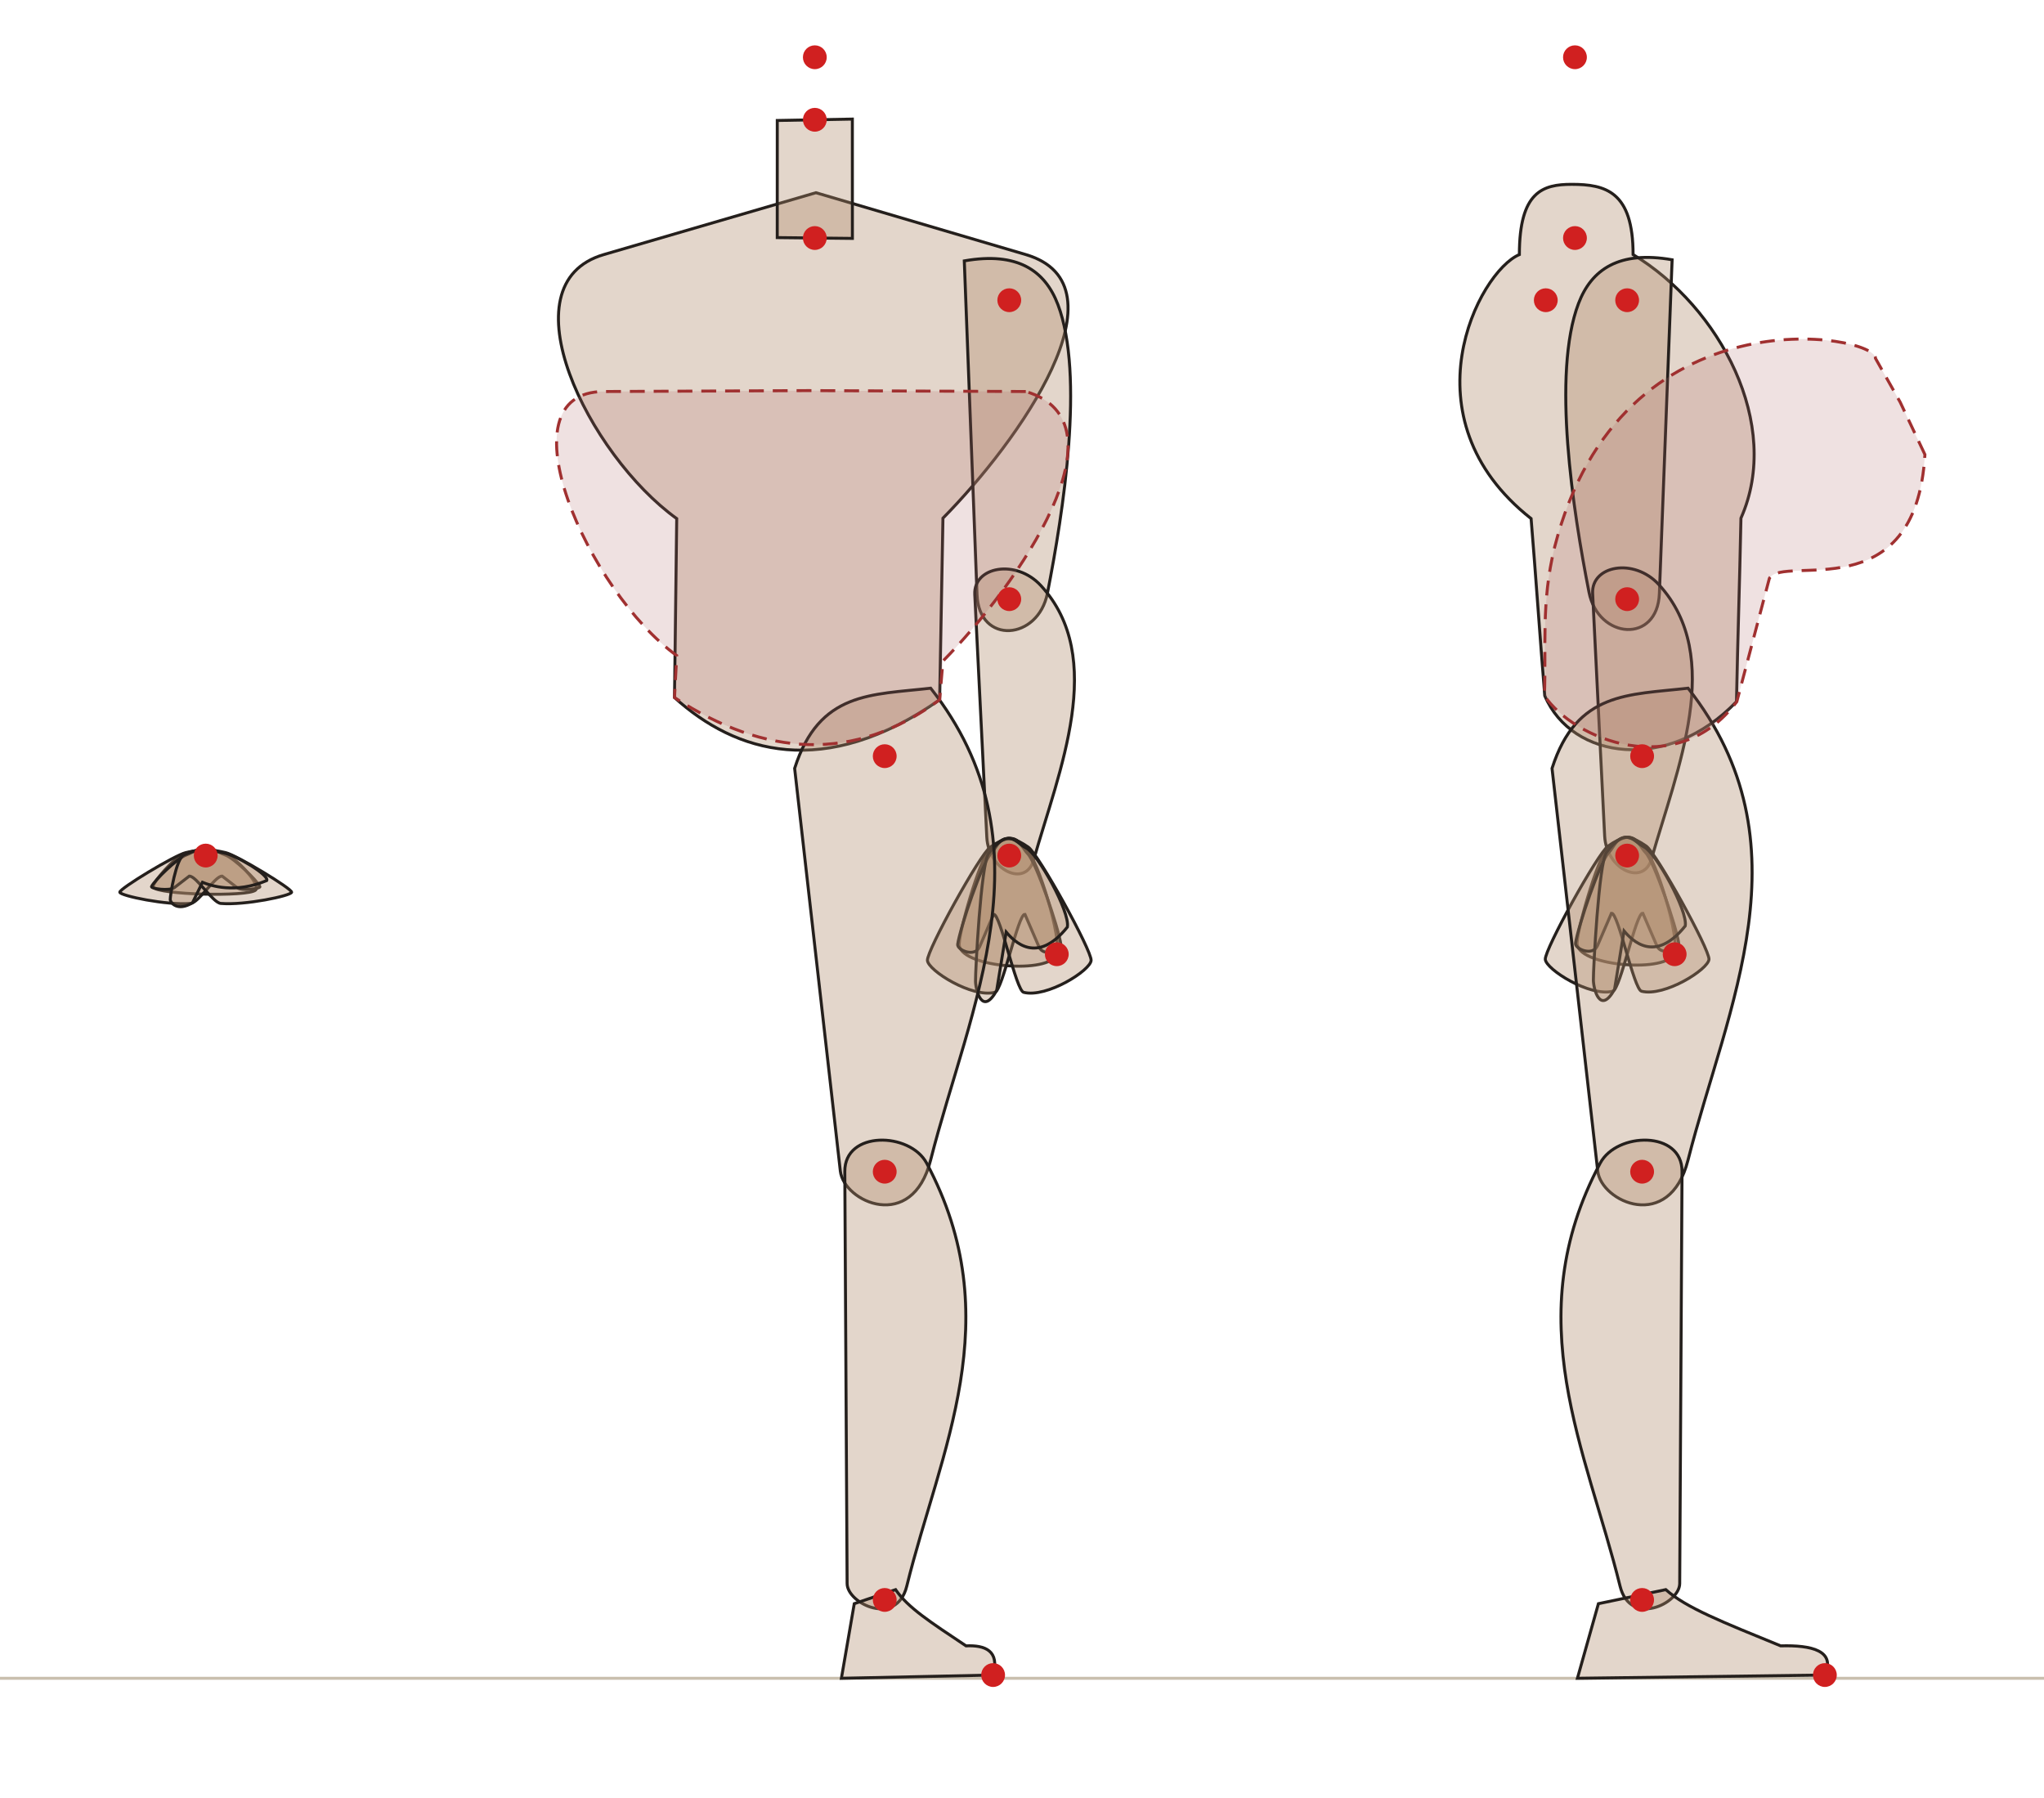
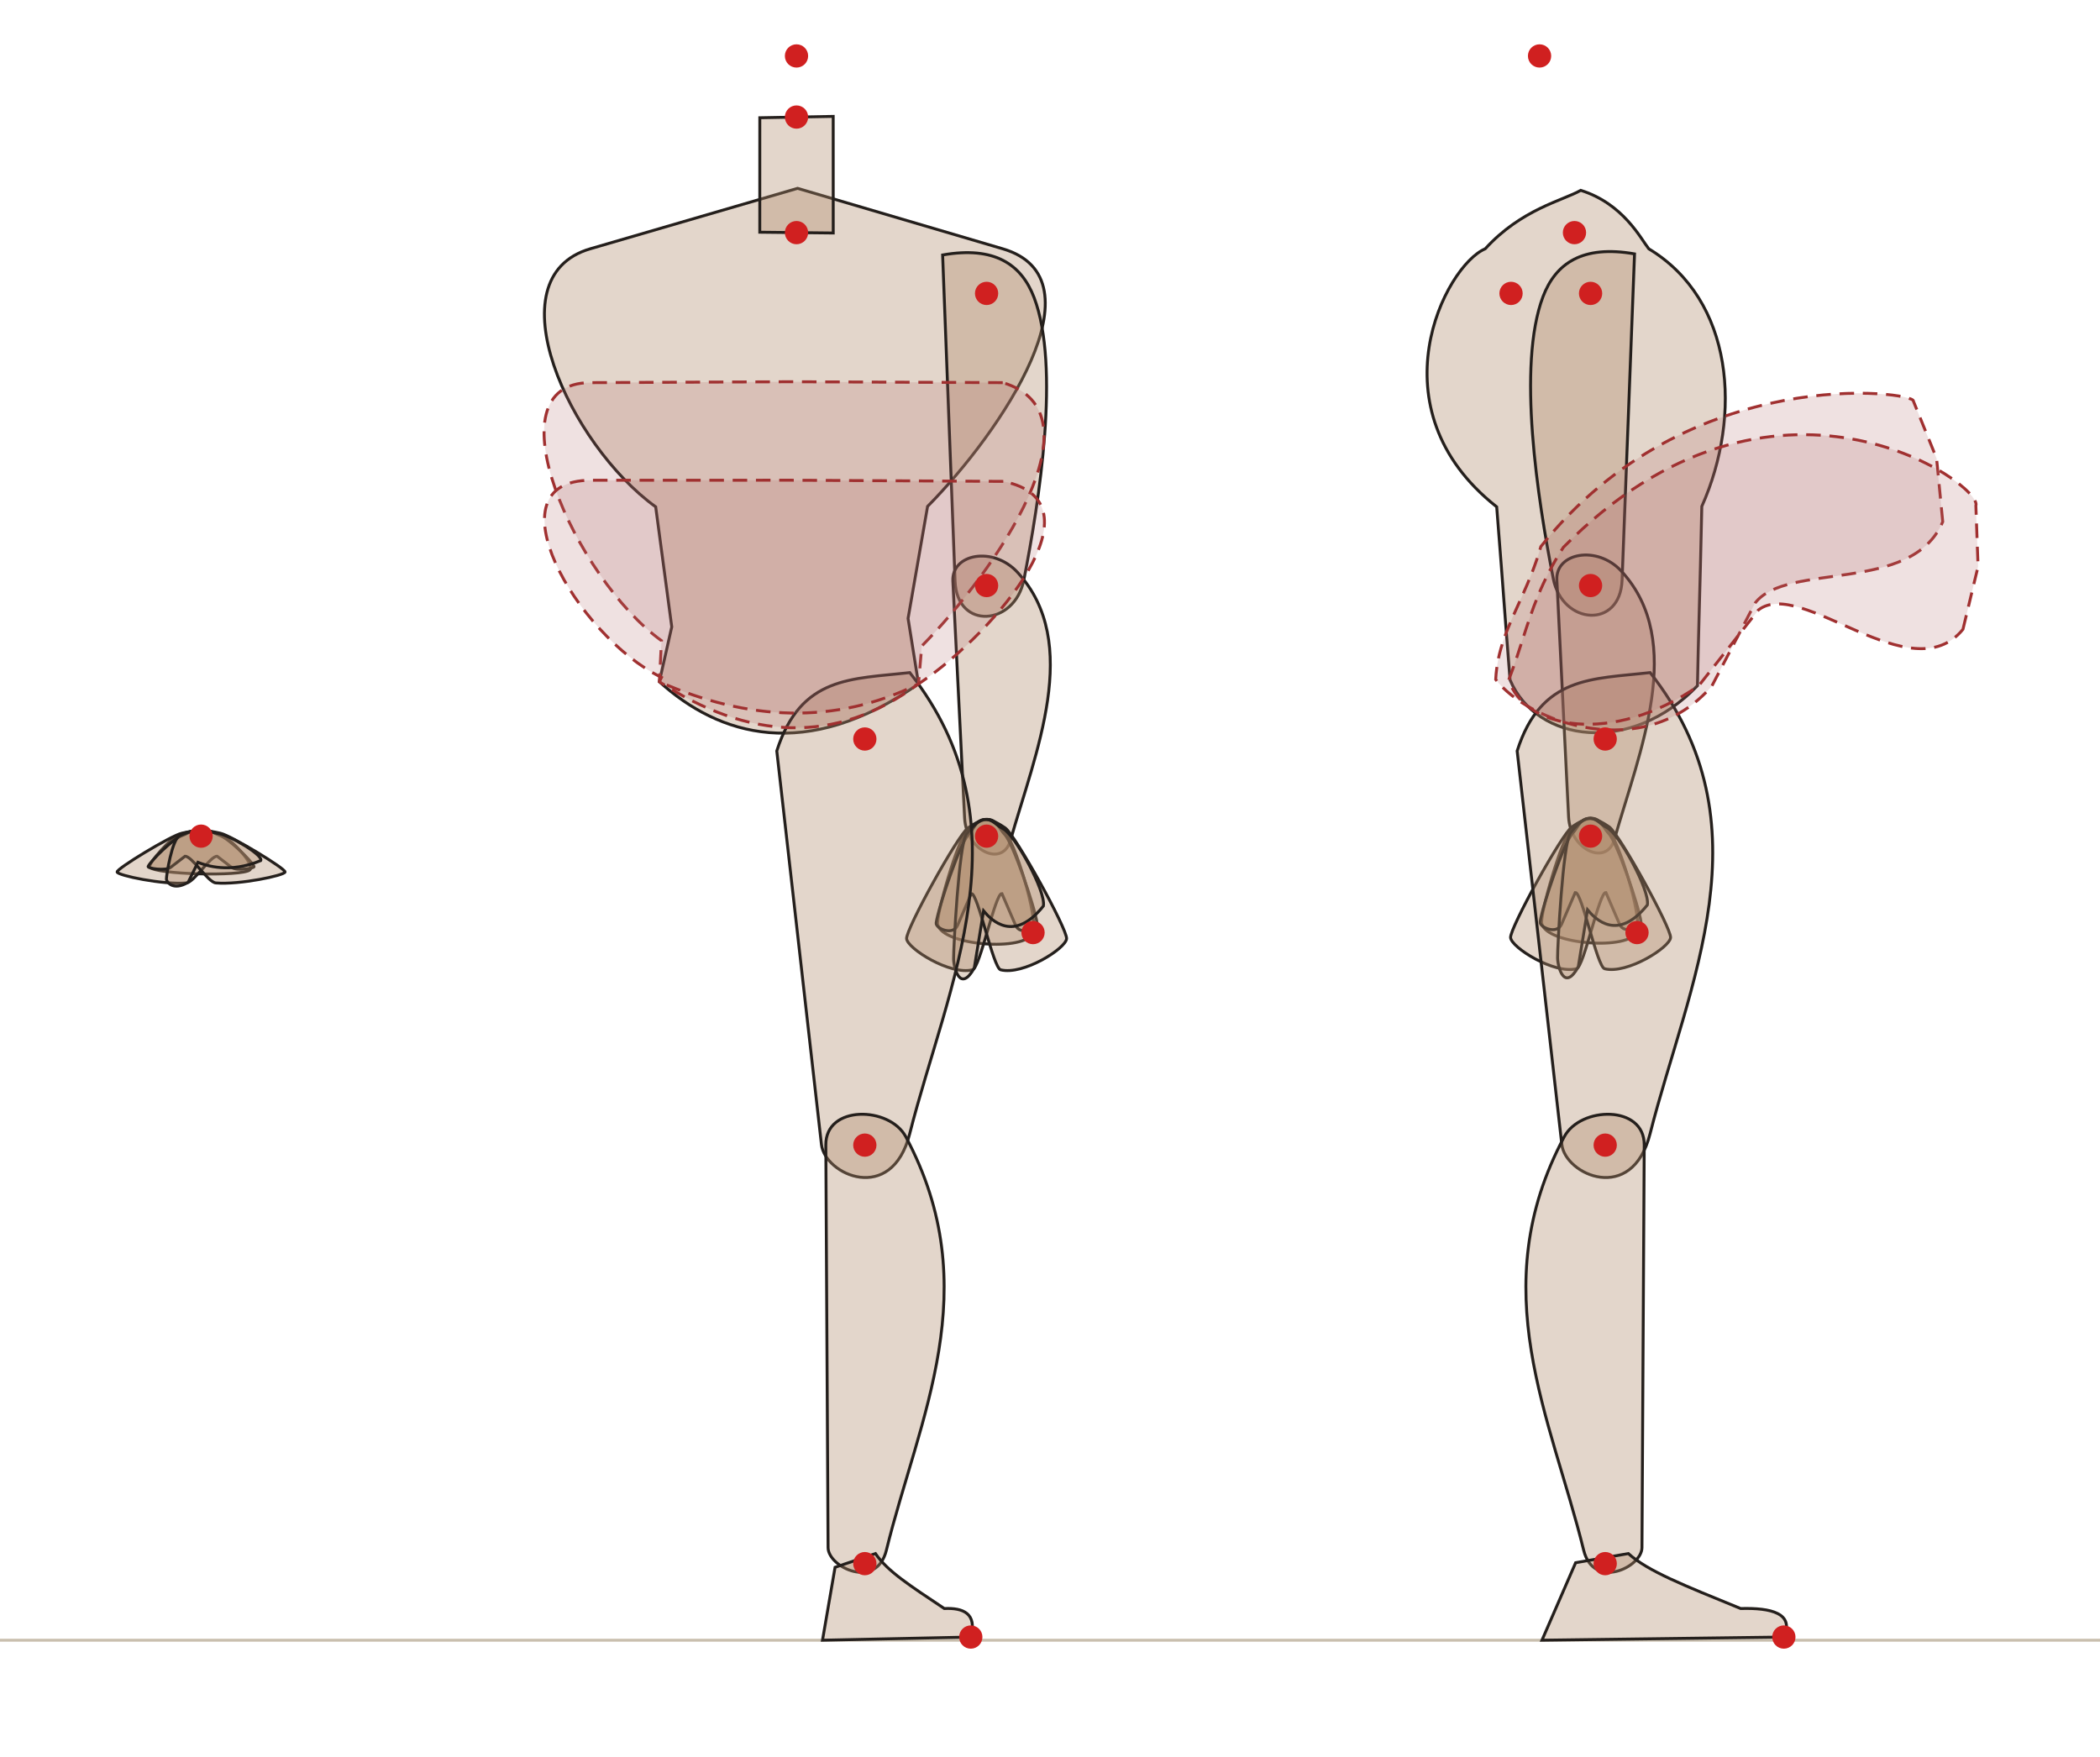
- <svg xmlns="http://www.w3.org/2000/svg" width="686.61" height="603.73" viewBox="-271.11 -563.73 686.61 603.73">
-   <line x1="-271.11" x2="415.5" y1="0" y2="0" stroke="#c9bfae" stroke-width="1" />
+ <svg xmlns="http://www.w3.org/2000/svg" width="721.64" height="603.73" viewBox="-271.11 -563.73 721.64 603.73">
+   <line x1="-271.11" x2="450.53" y1="0" y2="0" stroke="#c9bfae" stroke-width="1" />
  <g id="front">
-     <path id="front-torso" style="fill:#b08a6a;fill-opacity:0.35;stroke:#241f1c;stroke-width:1" d="M 73.47 -478.22 L 2.97 -499 L -68.28 -478.22 C -102.01 -468.38 -73.41 -410.86 -43.79 -389.53 L -44.53 -329.42 C -24.01 -310.86 5.75 -301.63 44.53 -328.68 L 45.64 -389.68 C 71.1 -415.48 108.35 -467.94 73.47 -478.22 Z" />
+     <path id="front-torso" style="fill:#b08a6a;fill-opacity:0.35;stroke:#241f1c;stroke-width:1" d="M 73.47 -478.22 L 2.97 -499 L -68.28 -478.22 C -102.01 -468.38 -75.41 -410.86 -45.79 -389.53 L -40.27 -348.28 L -44.53 -329.42 C -24.01 -310.86 5.75 -301.63 44.53 -328.68 L 40.94 -351.18 L 47.64 -389.68 C 73.1 -415.48 108.35 -467.94 73.47 -478.22 Z" />
    <path id="front-neck" style="fill:#b08a6a;fill-opacity:0.35;stroke:#241f1c;stroke-width:1" d="M 15.22 -483.65 L 15.21 -523.73 L -10.01 -523.26 L -10.02 -483.92 L 15.22 -483.65 Z" />
    <path id="front-upper-arm" style="fill:#b08a6a;fill-opacity:0.35;stroke:#241f1c;stroke-width:1" d="M 80.73 -364.44 C 77.61 -348.59 57.73 -347.04 57.09 -363.99 L 52.81 -476.1 C 70.65 -479.24 79.9 -472.88 84.25 -461.44 C 93.27 -437.71 86.07 -391.65 80.73 -364.44 Z" />
    <path id="front-forearm" style="fill:#b08a6a;fill-opacity:0.35;stroke:#241f1c;stroke-width:1" d="M 78.54 -367.03 C 100.85 -342.77 84.62 -304.84 76.12 -274.89 C 73.45 -265.48 60.93 -271.27 60.37 -282.53 L 56.33 -364.03 C 55.86 -373.39 70.19 -376.12 78.54 -367.03 Z" />
    <path id="front-hand-fist" style="fill:#b08a6a;fill-opacity:0.35;stroke:#241f1c;stroke-width:1" d="M 74.01 -277.78 C 77.44 -275.26 85.72 -248.15 83.88 -243.21 C 81.36 -236.49 52.65 -238.72 51.15 -245.98 C 50.48 -249.23 58.08 -275.42 61.22 -278.3 C 69.62 -285.97 70.87 -280.09 74.01 -277.78 Z" />
    <path id="front-hand-out" style="fill:#b08a6a;fill-opacity:0.35;stroke:#241f1c;stroke-width:1" d="M 74.14 -276.94 C 76.97 -274.04 84.43 -252.19 85.25 -246.55 C 85.54 -244.64 79.48 -242 77.89 -245.7 L 73.18 -256.62 C 70.9 -256.88 65.69 -231.07 63.09 -230.41 C 55.37 -228.45 40.65 -237.75 40.43 -241.13 C 40.21 -244.44 58.05 -276.77 61.55 -279.19 C 70.91 -285.65 71.43 -279.73 74.14 -276.94 Z" />
    <path id="front-hand-in" style="fill:#b08a6a;fill-opacity:0.35;stroke:#241f1c;stroke-width:1" d="M 61.7 -276.94 C 58.87 -274.04 51.41 -252.19 50.59 -246.55 C 50.3 -244.64 56.36 -242 57.95 -245.7 L 62.66 -256.62 C 64.94 -256.88 70.15 -231.07 72.75 -230.41 C 80.47 -228.45 95.19 -237.75 95.41 -241.13 C 95.63 -244.44 77.79 -276.77 74.29 -279.19 C 64.93 -285.65 64.41 -279.73 61.7 -276.94 Z" />
    <path id="front-hand-point" style="fill:#b08a6a;fill-opacity:0.35;stroke:#241f1c;stroke-width:1" d="M 73.64 -278.86 C 77.48 -277.01 88.35 -257.53 87.44 -252.34 C 77.23 -239.56 69.61 -247.41 66.88 -250.66 L 63.69 -231.04 C 58.87 -222.38 56.65 -230.96 56.58 -234.12 C 56.52 -237.45 58.41 -273.64 60.98 -277.05 C 67.84 -286.11 70.14 -280.56 73.64 -278.86 Z" />
    <path id="front-thigh" style="fill:#b08a6a;fill-opacity:0.35;stroke:#241f1c;stroke-width:1" d="M 41.52 -332.57 C 82.6 -280.35 54.54 -225.44 41.49 -174.03 C 35.29 -149.59 12.35 -159.97 11.17 -170.37 L -4.18 -305.63 C 4.08 -331.52 21.6 -330.28 41.52 -332.57 Z" />
    <path id="front-shin" style="fill:#b08a6a;fill-opacity:0.35;stroke:#241f1c;stroke-width:1" d="M 40.15 -173.05 C 68.07 -120.75 44.69 -76.52 33.49 -30.96 C 30.08 -17.09 13.49 -25.09 13.45 -31.81 L 12.67 -170.22 C 12.59 -184.05 34.55 -183.52 40.15 -173.05 Z" />
    <path id="front-foot" style="fill:#b08a6a;fill-opacity:0.35;stroke:#241f1c;stroke-width:1" d="M 29.73 -29.78 C 33.88 -23.7 41.39 -18.9 53.39 -10.89 C 59.76 -11.18 64.77 -9.29 62.49 -1.09 L 11.53 0 L 15.85 -25.06 L 29.73 -29.78 Z" />
  </g>
  <g id="front-bend">
-     <path id="front-bend-torso" style="fill:#b06a6a;fill-opacity:0.2;stroke:#a03030;stroke-width:1;stroke-dasharray:5 3" d="M 73.47 -432.22 L 0.34 -432.53 L -68.28 -432.22 C -103.42 -432.06 -73.41 -364.86 -43.79 -343.53 L -44.53 -329.42 C -14.19 -309.58 15.84 -307.37 44.53 -328.68 L 45.64 -341.68 C 71.1 -367.48 108.35 -421.94 73.47 -432.22 Z" />
+     <path id="front-bend-torso" style="fill:#b06a6a;fill-opacity:0.2;stroke:#a03030;stroke-width:1;stroke-dasharray:5 3" d="M 73.47 -432.22 L 0.34 -432.53 L -68.28 -432.22 C -103.42 -432.06 -73.41 -364.86 -43.79 -343.53 L -44.08 -338.02 L -44.53 -329.42 C -14.19 -309.58 15.84 -307.37 44.53 -328.68 L 45.25 -337.14 L 45.64 -341.68 C 71.1 -367.48 108.35 -421.94 73.47 -432.22 Z" />
+     <path id="front-bend-torso-2" style="fill:#b06a6a;fill-opacity:0.2;stroke:#a03030;stroke-width:1;stroke-dasharray:5 3" d="M 73.66 -398.28 L 0.53 -398.69 L -68.09 -398.67 C -103.23 -398.66 -73.37 -345.35 -43.79 -330.91 L -44.19 -330.1 L -44.53 -329.42 C -14.23 -315.99 15.8 -314.42 44.53 -328.68 L 45.15 -329.1 L 45.64 -329.43 C 71.15 -346.72 108.52 -391.27 73.66 -398.28 Z" />
  </g>
  <g id="side">
-     <path id="side-torso" style="fill:#b08a6a;fill-opacity:0.35;stroke:#241f1c;stroke-width:1" d="M 277.47 -478.22 C 277.47 -499.45 268.19 -501.81 256.85 -501.81 C 247.18 -501.81 239.27 -499.45 239.27 -478.22 C 225.54 -472.44 200.25 -423.37 243.21 -389.53 C 244.74 -371 246.27 -348.57 247.8 -330.04 C 256.96 -308.44 289.33 -304.13 312.2 -328.06 C 312.7 -352.33 313.2 -365.41 313.7 -389.68 C 327.69 -421.14 306.63 -460.62 277.47 -478.22 Z" />
+     <path id="side-torso" style="fill:#b08a6a;fill-opacity:0.35;stroke:#241f1c;stroke-width:1" d="M 295.47 -478.22 C 292.77 -481.6 286.76 -493.72 272.09 -498.31 C 266.06 -494.83 251.76 -491.91 239.27 -478.22 C 225.54 -472.44 200.25 -423.37 243.21 -389.53 C 244.26 -376.78 245.32 -362.18 246.37 -348.28 C 246.85 -341.98 247.32 -335.82 247.8 -330.04 C 256.96 -308.44 289.33 -304.13 312.2 -328.06 C 312.38 -336.89 312.56 -344.23 312.75 -351.18 C 313.06 -363.32 313.38 -374.24 313.7 -389.68 C 327.69 -421.14 324.63 -460.62 295.47 -478.22 Z" />
    <path id="side-upper-arm" style="fill:#b08a6a;fill-opacity:0.35;stroke:#241f1c;stroke-width:1" d="M 286.3 -364.36 C 285.66 -347.41 265.78 -348.96 262.66 -364.81 C 257.32 -392.02 250.12 -438.08 259.14 -461.81 C 263.49 -473.25 272.74 -479.61 290.58 -476.47 L 286.3 -364.36 Z" />
    <path id="side-forearm" style="fill:#b08a6a;fill-opacity:0.35;stroke:#241f1c;stroke-width:1" d="M 286.09 -367.4 C 308.4 -343.14 292.17 -305.21 283.67 -275.26 C 281 -265.85 268.48 -271.64 267.92 -282.9 L 263.88 -364.4 C 263.41 -373.76 277.74 -376.49 286.09 -367.4 Z" />
    <path id="side-hand-fist" style="fill:#b08a6a;fill-opacity:0.35;stroke:#241f1c;stroke-width:1" d="M 281.56 -278.15 C 284.99 -275.63 293.27 -248.52 291.43 -243.58 C 288.91 -236.86 260.2 -239.09 258.7 -246.35 C 258.03 -249.6 265.63 -275.79 268.77 -278.67 C 277.17 -286.34 278.42 -280.46 281.56 -278.15 Z" />
    <path id="side-hand-out" style="fill:#b08a6a;fill-opacity:0.35;stroke:#241f1c;stroke-width:1" d="M 281.69 -277.31 C 284.52 -274.41 291.98 -252.56 292.8 -246.92 C 293.09 -245.01 287.03 -242.37 285.44 -246.07 L 280.73 -256.99 C 278.45 -257.25 273.24 -231.44 270.64 -230.78 C 262.92 -228.82 248.2 -238.12 247.98 -241.5 C 247.76 -244.81 265.6 -277.14 269.1 -279.56 C 278.46 -286.02 278.98 -280.1 281.69 -277.31 Z" />
    <path id="side-hand-in" style="fill:#b08a6a;fill-opacity:0.35;stroke:#241f1c;stroke-width:1" d="M 269.25 -277.31 C 266.42 -274.41 258.96 -252.56 258.14 -246.92 C 257.85 -245.01 263.91 -242.37 265.5 -246.07 L 270.21 -256.99 C 272.49 -257.25 277.7 -231.44 280.3 -230.78 C 288.02 -228.82 302.74 -238.12 302.96 -241.5 C 303.18 -244.81 285.34 -277.14 281.84 -279.56 C 272.48 -286.02 271.96 -280.1 269.25 -277.31 Z" />
    <path id="side-hand-point" style="fill:#b08a6a;fill-opacity:0.35;stroke:#241f1c;stroke-width:1" d="M 281.19 -279.23 C 285.03 -277.38 295.9 -257.9 294.99 -252.71 C 284.78 -239.93 277.16 -247.78 274.43 -251.03 L 271.24 -231.41 C 266.42 -222.75 264.2 -231.33 264.13 -234.49 C 264.07 -237.82 265.96 -274.01 268.53 -277.42 C 275.39 -286.48 277.69 -280.93 281.19 -279.23 Z" />
    <path id="side-thigh" style="fill:#b08a6a;fill-opacity:0.35;stroke:#241f1c;stroke-width:1" d="M 295.94 -332.57 C 337.02 -280.35 308.96 -225.44 295.91 -174.03 C 289.71 -149.59 266.77 -159.97 265.59 -170.37 L 250.24 -305.63 C 258.5 -331.52 276.02 -330.28 295.94 -332.57 Z" />
    <path id="side-shin" style="fill:#b08a6a;fill-opacity:0.35;stroke:#241f1c;stroke-width:1" d="M 293.91 -170.22 L 293.13 -31.81 C 293.09 -25.09 276.5 -17.09 273.09 -30.96 C 261.89 -76.52 238.51 -120.75 266.43 -173.05 C 272.03 -183.52 293.99 -184.05 293.91 -170.22 Z" />
-     <path id="side-foot" style="fill:#b08a6a;fill-opacity:0.35;stroke:#241f1c;stroke-width:1" d="M 288.45 -29.78 C 295.22 -23.7 307.47 -18.9 327.04 -10.89 C 337.43 -11.18 345.61 -9.29 341.89 -1.09 L 258.77 0 L 265.82 -25.06 L 288.45 -29.78 Z" />
+     <path id="side-foot" style="fill:#b08a6a;fill-opacity:0.35;stroke:#241f1c;stroke-width:1" d="M 288.45 -29.78 C 295.22 -23.7 307.47 -18.9 327.04 -10.89 C 337.43 -11.18 345.61 -9.29 341.89 -1.09 L 258.77 0 L 270.34 -26.64 L 288.45 -29.78 Z" />
  </g>
  <g id="side-bend">
-     <path id="side-bend-torso" style="fill:#b06a6a;fill-opacity:0.2;stroke:#a03030;stroke-width:1;stroke-dasharray:5 3" d="M 375.5 -411.04 L 367.18 -428.66 L 358.9 -443.35 C 359.23 -451.43 273.29 -466.9 251.11 -379.96 C 246.52 -361.2 248.32 -346.38 247.68 -330.04 C 257.55 -315.38 292.08 -301.07 312.32 -328.06 L 323.25 -369.46 C 327.91 -377.65 372.46 -358.61 375.5 -411.04 Z" />
+     <path id="side-bend-torso" style="fill:#b06a6a;fill-opacity:0.2;stroke:#a03030;stroke-width:1;stroke-dasharray:5 3" d="M 396.49 -384.41 L 394.37 -406.19 L 386.4 -425.88 C 387.08 -429.12 309.22 -439.71 258.39 -375.89 C 254.7 -363 249.12 -353.95 245.74 -344.23 C 244.2 -339.83 243.12 -335.29 242.87 -330.19 C 254.15 -315.49 293.77 -301.01 317.13 -327.91 L 322.54 -338.29 L 332.01 -356.46 C 343.01 -370.79 385.86 -359.39 396.49 -384.41 Z" />
+     <path id="side-bend-torso-2" style="fill:#b06a6a;fill-opacity:0.2;stroke:#a03030;stroke-width:1;stroke-dasharray:5 3" d="M 403.44 -347.44 L 408.63 -369.04 L 407.87 -389.95 C 410.53 -397.04 338.28 -448.82 266.13 -375.63 C 258.6 -363.97 255.41 -354.19 252.18 -344.13 C 250.71 -339.56 249.24 -334.94 247.35 -330.05 C 252.73 -313.21 282.83 -307.32 312.65 -328.05 L 320.1 -337.52 L 333.14 -354.08 C 347.72 -365.47 385.71 -325.61 403.44 -347.44 Z" />
  </g>
  <g id="end">
    <path id="end-hand-fist" style="fill:#b08a6a;fill-opacity:0.35;stroke:#241f1c;stroke-width:1" d="M -195.62 -276.85 C -192.01 -275.97 -183.32 -266.48 -185.25 -264.75 C -187.9 -262.4 -218.05 -263.18 -219.62 -265.72 C -220.32 -266.86 -212.34 -276.02 -209.04 -277.03 C -200.22 -279.72 -198.91 -277.66 -195.62 -276.85 Z" />
    <path id="end-hand-out" style="fill:#b08a6a;fill-opacity:0.35;stroke:#241f1c;stroke-width:1" d="M -195.48 -276.56 C -192.51 -275.54 -184.67 -267.89 -183.81 -265.92 C -183.51 -265.25 -189.87 -264.33 -191.54 -265.62 L -196.49 -269.44 C -198.88 -269.54 -204.35 -260.5 -207.08 -260.27 C -215.19 -259.58 -230.64 -262.84 -230.87 -264.02 C -231.11 -265.18 -212.37 -276.5 -208.7 -277.34 C -198.87 -279.6 -198.32 -277.53 -195.48 -276.56 Z" />
    <path id="end-hand-in" style="fill:#b08a6a;fill-opacity:0.35;stroke:#241f1c;stroke-width:1" d="M -208.54 -276.56 C -211.51 -275.54 -219.35 -267.89 -220.21 -265.92 C -220.51 -265.25 -214.15 -264.33 -212.48 -265.62 L -207.53 -269.44 C -205.14 -269.54 -199.67 -260.5 -196.94 -260.27 C -188.83 -259.58 -173.38 -262.84 -173.15 -264.02 C -172.91 -265.18 -191.65 -276.5 -195.32 -277.34 C -205.15 -279.6 -205.7 -277.53 -208.54 -276.56 Z" />
    <path id="end-hand-point" style="fill:#b08a6a;fill-opacity:0.35;stroke:#241f1c;stroke-width:1" d="M -196 -277.23 C -191.97 -276.58 -180.56 -269.76 -181.51 -267.95 C -192.24 -263.47 -200.24 -266.22 -203.1 -267.36 L -206.45 -260.49 C -211.51 -257.46 -213.84 -260.46 -213.92 -261.57 C -213.98 -262.74 -212 -275.4 -209.3 -276.6 C -202.09 -279.77 -199.68 -277.82 -196 -277.23 Z" />
  </g>
  <g id="anchors">
    <circle id="anchor-shoulder" cx="67.92" cy="-462.89" r="4" style="fill:#d02020" />
    <circle id="anchor-elbow" cx="67.92" cy="-362.48" r="4" style="fill:#d02020" />
    <circle id="anchor-wrist" cx="67.92" cy="-276.35" r="4" style="fill:#d02020" />
    <circle id="anchor-hip" cx="26.08" cy="-309.74" r="4" style="fill:#d02020" />
    <circle id="anchor-knee" cx="26.08" cy="-170.16" r="4" style="fill:#d02020" />
    <circle id="anchor-ankle" cx="26.08" cy="-26.32" r="4" style="fill:#d02020" />
    <circle id="anchor-neck-base" cx="2.6" cy="-483.78" r="4" style="fill:#d02020" />
    <circle id="anchor-neck-top" cx="2.6" cy="-523.5" r="4" style="fill:#d02020" />
    <circle id="anchor-side-shoulder" cx="275.47" cy="-462.89" r="4" style="fill:#d02020" />
    <circle id="anchor-side-shoulder-far" cx="248.14" cy="-462.89" r="4" style="fill:#d02020" />
    <circle id="anchor-side-elbow" cx="275.47" cy="-362.48" r="4" style="fill:#d02020" />
    <circle id="anchor-side-wrist" cx="275.47" cy="-276.35" r="4" style="fill:#d02020" />
    <circle id="anchor-side-hip" cx="280.5" cy="-309.74" r="4" style="fill:#d02020" />
    <circle id="anchor-side-knee" cx="280.5" cy="-170.16" r="4" style="fill:#d02020" />
    <circle id="anchor-side-ankle" cx="280.5" cy="-26.32" r="4" style="fill:#d02020" />
-     <circle id="anchor-side-neck-base" cx="257.94" cy="-483.78" r="4" style="fill:#d02020" />
+     <circle id="anchor-side-neck-base" cx="269.94" cy="-483.78" r="4" style="fill:#d02020" />
    <circle id="anchor-toe" cx="62.49" cy="-1.09" r="4" style="fill:#d02020" />
    <circle id="anchor-side-toe" cx="341.89" cy="-1.09" r="4" style="fill:#d02020" />
    <circle id="anchor-hand-tip" cx="83.88" cy="-243.21" r="4" style="fill:#d02020" />
    <circle id="anchor-side-hand-tip" cx="291.43" cy="-243.21" r="4" style="fill:#d02020" />
    <circle id="anchor-head" cx="2.6" cy="-544.5" r="4" style="fill:#d02020" />
    <circle id="anchor-side-head" cx="257.94" cy="-544.5" r="4" style="fill:#d02020" />
    <circle id="anchor-end-wrist" cx="-202.01" cy="-276.35" r="4" style="fill:#d02020" />
  </g>
</svg>
